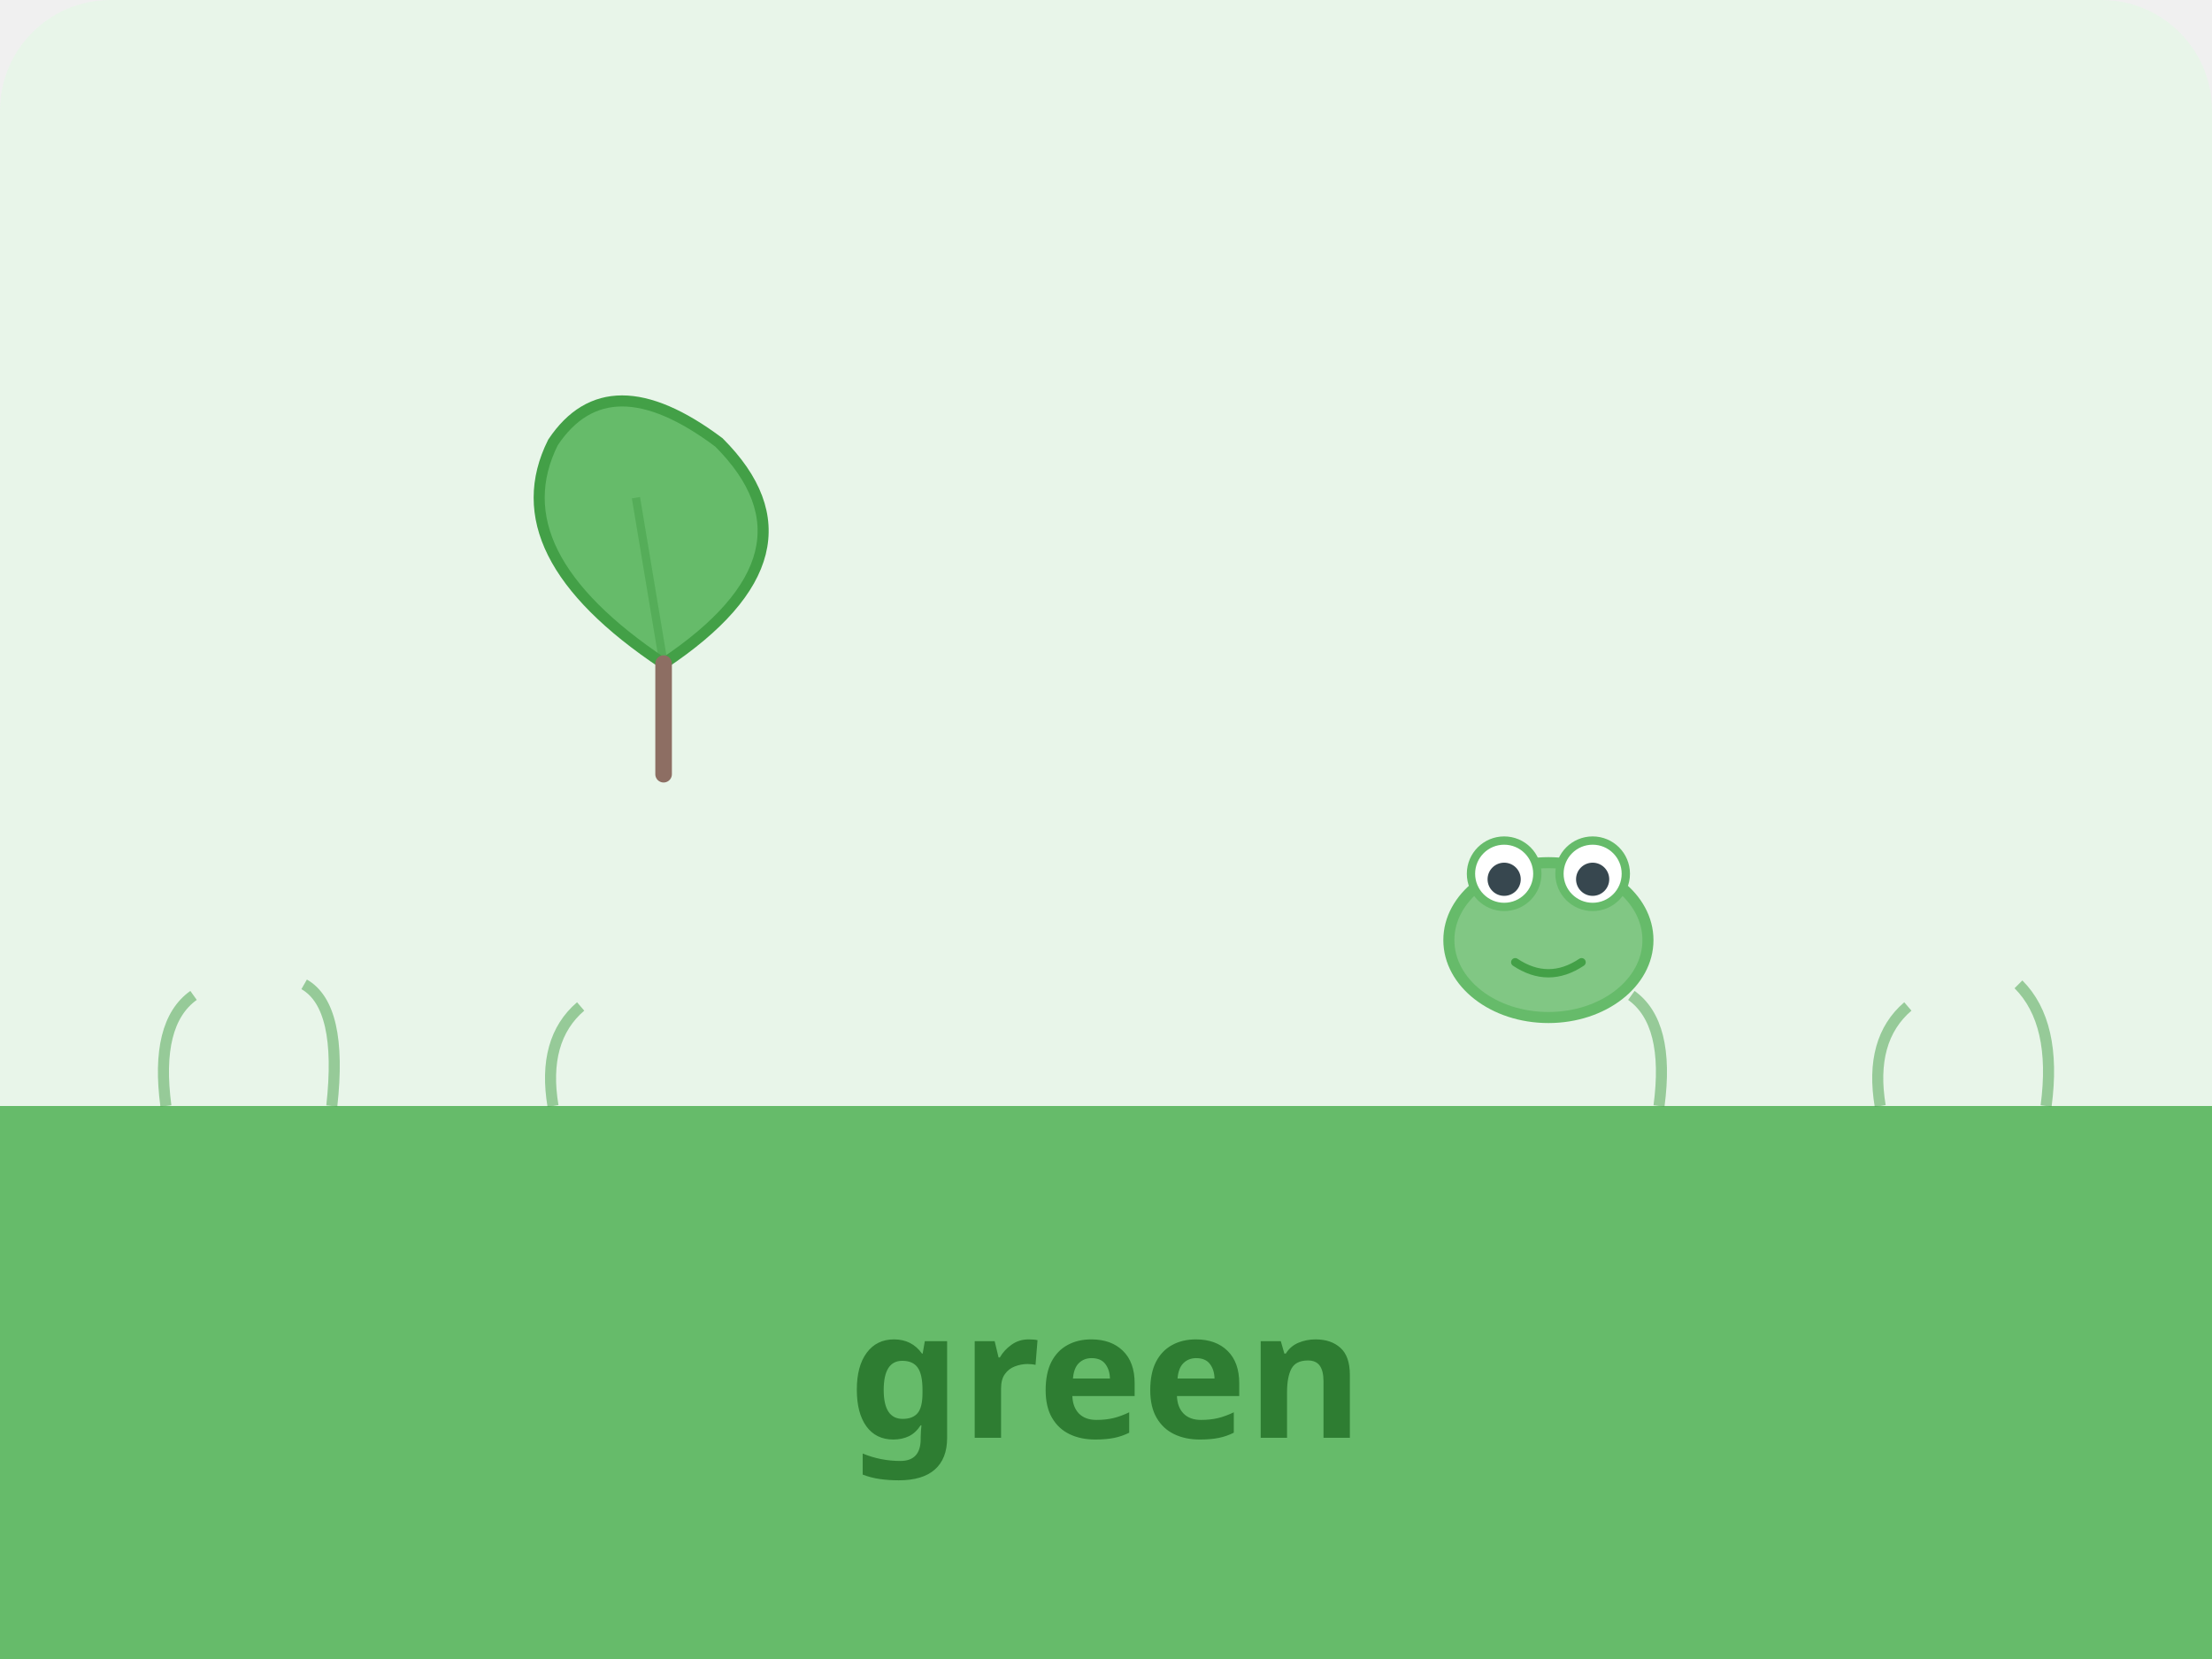
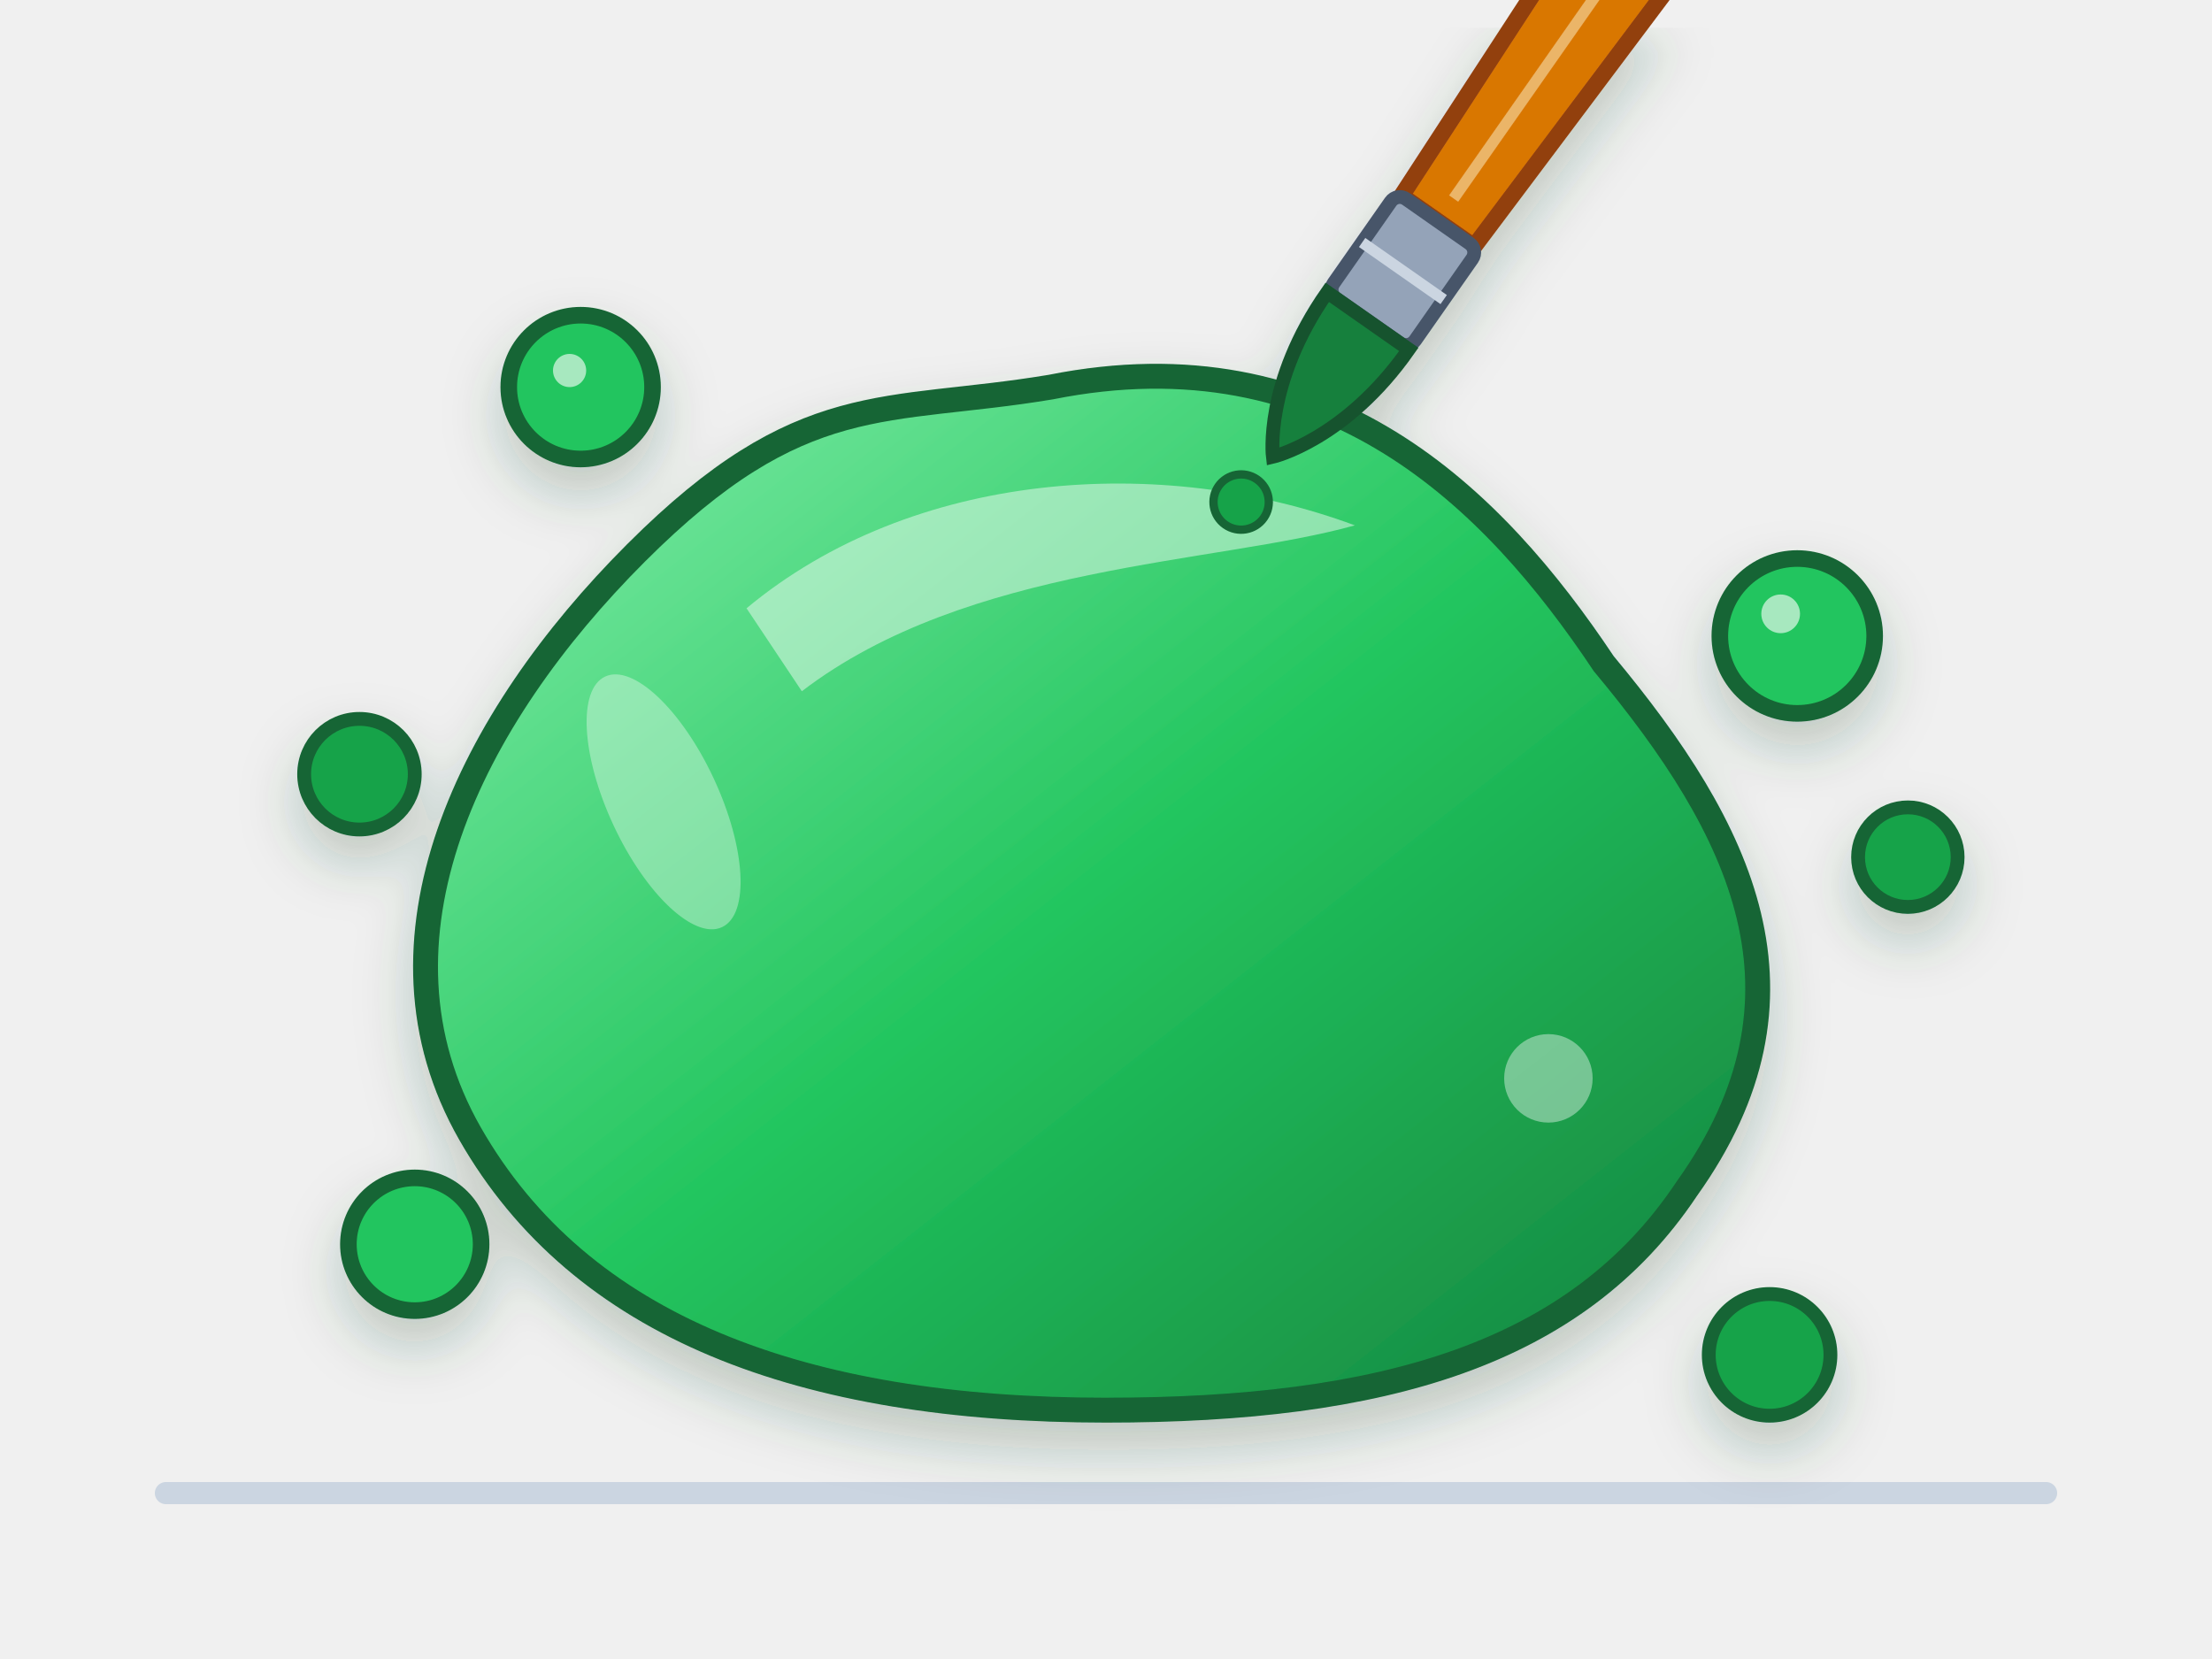
<svg xmlns="http://www.w3.org/2000/svg" viewBox="0 0 400 300" role="img" aria-labelledby="title-green desc-green">
-   <rect width="400" height="300" rx="20" fill="#E8F5E9" />
-   <rect y="200" width="400" height="100" rx="0" fill="#66BB6A" />
-   <g stroke="#43A047" stroke-width="2" fill="none" opacity="0.5">
-     <path d="M30,200 Q28,185 35,180" />
-     <path d="M60,200 Q62,182 55,178" />
-     <path d="M100,200 Q98,188 105,182" />
-     <path d="M300,200 Q302,185 295,180" />
-     <path d="M340,200 Q338,188 345,182" />
-     <path d="M370,200 Q372,185 365,178" />
+   <defs>
+     <filter id="soft-shadow" x="-10%" y="-10%" width="120%" height="120%">
+       <feDropShadow dx="0" dy="5" stdDeviation="5" flood-color="#14532d" flood-opacity="0.25" />
+     </filter>
+     <linearGradient id="green-grad" x1="0%" y1="0%" x2="100%" y2="100%">
+       <stop offset="0%" stop-color="#86efac" />
+       <stop offset="50%" stop-color="#22c55e" />
+       <stop offset="100%" stop-color="#15803d" />
+     </linearGradient>
+   </defs>
+   <line x1="30" y1="270" x2="370" y2="270" stroke="#cbd5e1" stroke-width="4" stroke-linecap="round" />
+   <g id="green-figure" filter="url(#soft-shadow)">
+     <path d="M190 70              C240 60 270 90 290 120              C315 150 330 180 305 215              C285 245 250 255 200 255              C145 255 105 240 85 205              C65 170 85 130 115 100              C145 70 160 75 190 70 Z" fill="url(#green-grad)" stroke="#166534" stroke-width="4.5" />
+     <circle cx="325" cy="115" r="14" fill="#22c55e" stroke="#166534" stroke-width="3" />
+     <circle cx="345" cy="155" r="9" fill="#16a34a" stroke="#166534" stroke-width="2.5" />
+     <circle cx="320" cy="245" r="11" fill="#16a34a" stroke="#166534" stroke-width="2.5" />
+     <circle cx="75" cy="225" r="12" fill="#22c55e" stroke="#166534" stroke-width="3" />
+     <circle cx="65" cy="140" r="10" fill="#16a34a" stroke="#166534" stroke-width="2.5" />
+     <circle cx="105" cy="70" r="13" fill="#22c55e" stroke="#166534" stroke-width="3" />
+     <path d="M135 110 C165 85 210 82 245 95 C220 102 175 102 145 125 Z" fill="#ffffff" opacity="0.45" />
+     <ellipse cx="120" cy="145" rx="10" ry="25" fill="#ffffff" opacity="0.35" transform="rotate(-25 120 145)" />
+     <circle cx="280" cy="195" r="8" fill="#ffffff" opacity="0.4" />
+     <circle cx="103" cy="67" r="3" fill="#ffffff" opacity="0.6" />
+     <circle cx="322" cy="111" r="3.5" fill="#ffffff" opacity="0.6" />
+     <g id="paint-brush" transform="translate(260, 40) rotate(35)">
+       <path d="M-12 -120 L12 -120 L8 0 L-8 0 Z" fill="#d97706" stroke="#92400e" stroke-width="3" stroke-linejoin="round" />
+       <line x1="0" y1="-115" x2="0" y2="-5" stroke="#fef3c7" stroke-width="2" opacity="0.5" />
+       <rect x="-9" y="0" width="18" height="22" rx="2" fill="#94a3b8" stroke="#475569" stroke-width="2.5" />
+       <line x1="-9" y1="11" x2="9" y2="11" stroke="#cbd5e1" stroke-width="2" />
+       <path d="M-9 22 C-9 42 0 52 0 52 C0 52 9 42 9 22 Z" fill="#15803d" stroke="#14532d" stroke-width="2.5" />
+       <circle cx="0" cy="62" r="5" fill="#16a34a" stroke="#166534" stroke-width="1.5" />
+     </g>
  </g>
-   <g transform="translate(120, 120)">
-     <path d="M0,0 Q-30,-20 -20,-40 Q-10,-55 10,-40 Q30,-20 0,0" fill="#66BB6A" stroke="#43A047" stroke-width="2" />
-     <line x1="0" y1="0" x2="-5" y2="-30" stroke="#43A047" stroke-width="1.5" opacity="0.5" />
-     <line x1="0" y1="0" x2="0" y2="20" stroke="#8D6E63" stroke-width="3" stroke-linecap="round" />
-   </g>
-   <g transform="translate(280, 160)">
-     <ellipse cx="0" cy="10" rx="18" ry="14" fill="#81C784" stroke="#66BB6A" stroke-width="2" />
-     <circle cx="-8" cy="-2" r="6" fill="white" stroke="#66BB6A" stroke-width="1.5" />
-     <circle cx="8" cy="-2" r="6" fill="white" stroke="#66BB6A" stroke-width="1.5" />
-     <circle cx="-8" cy="-1" r="3" fill="#37474F" />
-     <circle cx="8" cy="-1" r="3" fill="#37474F" />
-     <path d="M-6,14 Q0,18 6,14" fill="none" stroke="#43A047" stroke-width="1.5" stroke-linecap="round" />
-   </g>
-   <text x="200" y="260" font-family="sans-serif" font-size="32" font-weight="bold" fill="#2E7D32" text-anchor="middle">green</text>
</svg>
